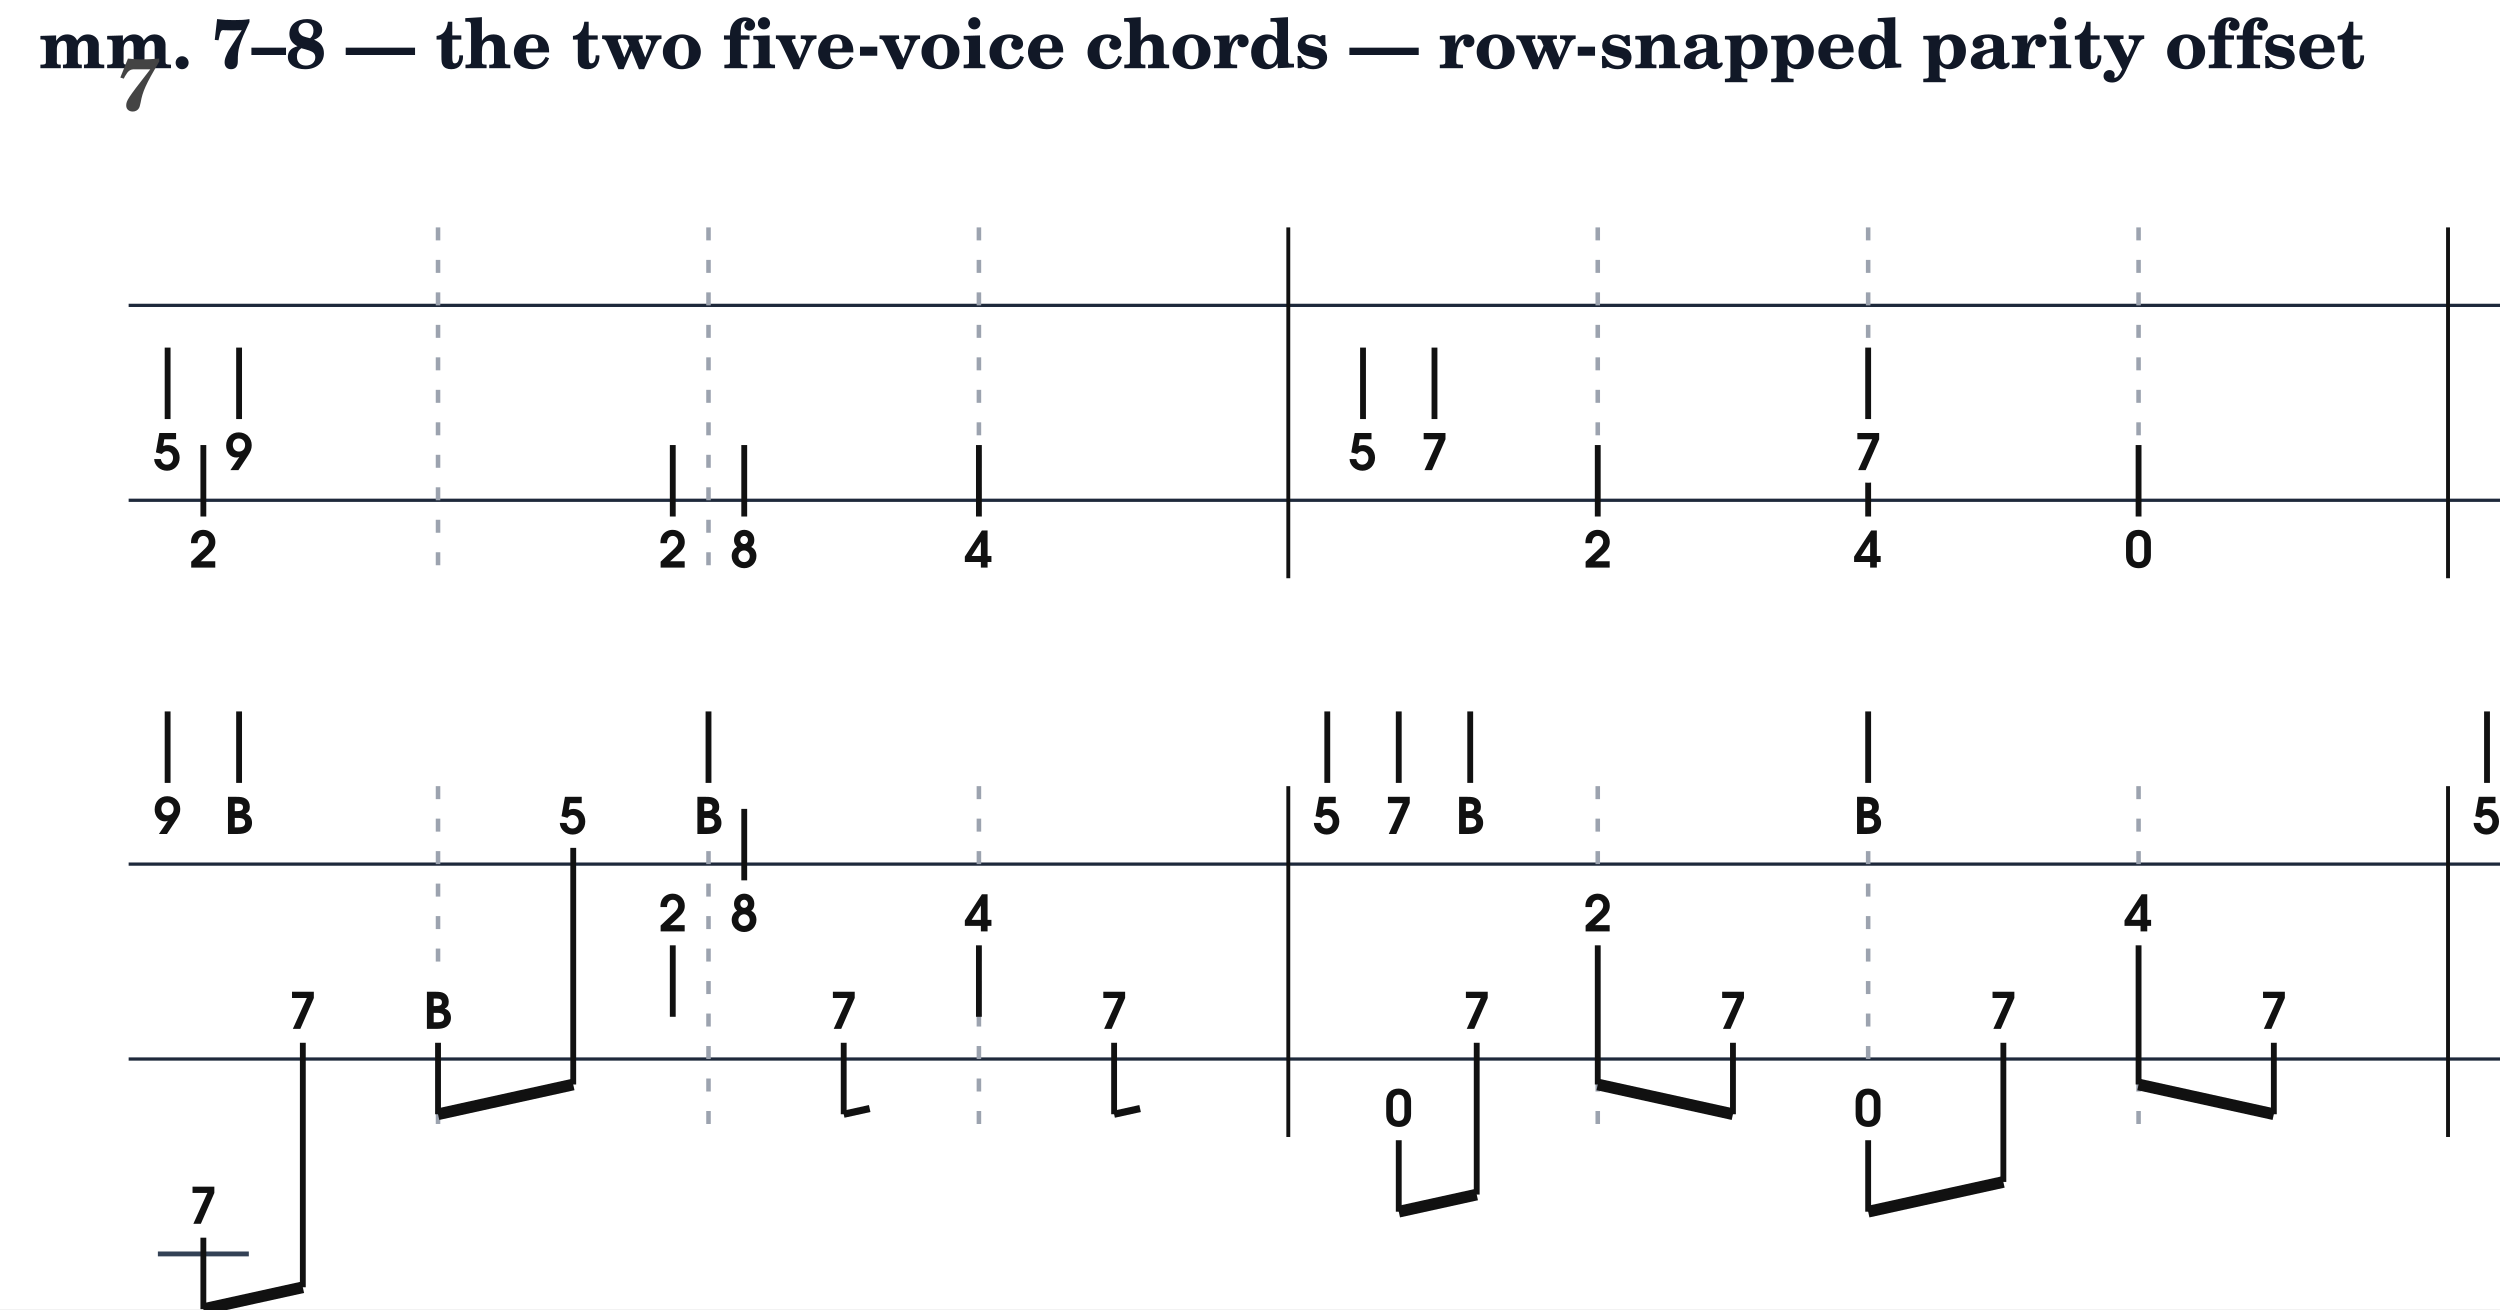
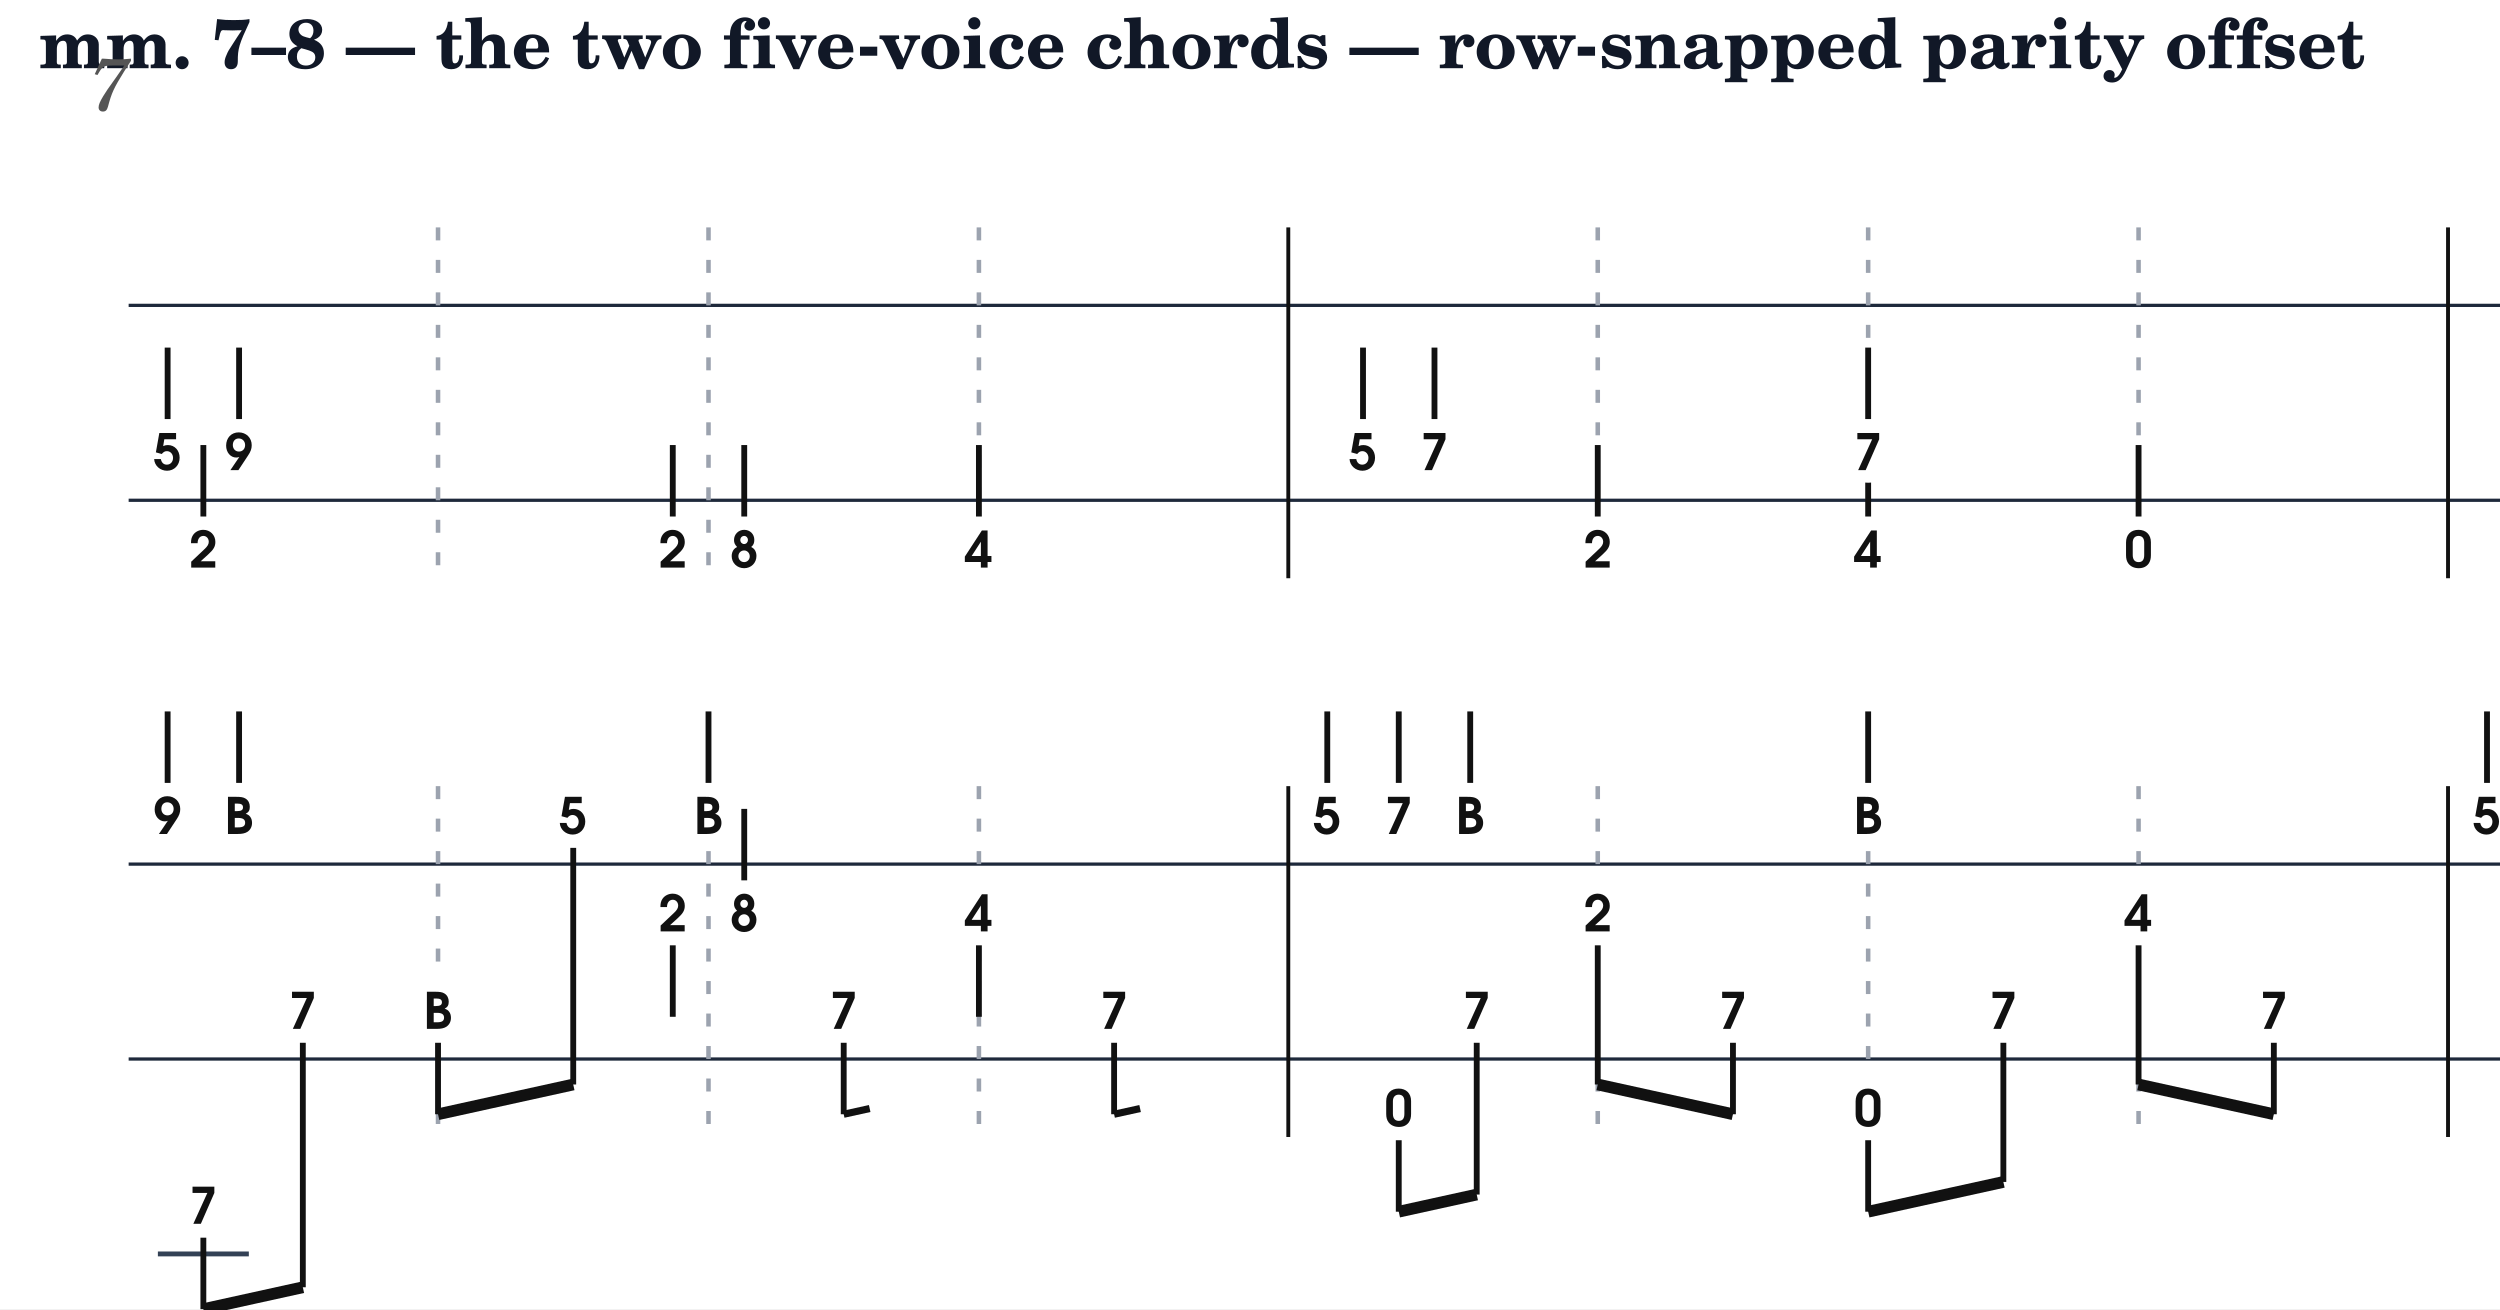
<svg xmlns="http://www.w3.org/2000/svg" viewBox="16.00 540.26 384.79 201.50" width="384.79pt" height="201.50pt" style="background:#FFFFFF;">
  <defs>
    <style>
      .janko-title { font-family: "Century Schoolbook", "Baskerville", "Liberation Serif", "DejaVu Serif", "Times New Roman", Georgia, serif; font-weight: 600; font-size: 11pt; letter-spacing: 0.3px; fill: #111111; }
      .janko-subtitle { font-family: "Century Schoolbook", "Baskerville", "Liberation Serif", "DejaVu Serif", "Times New Roman", Georgia, serif; font-style: italic; font-size: 8.5pt; fill: #333333; }
      .janko-meta { font-family: "Century Schoolbook", "Baskerville", "Liberation Serif", "DejaVu Serif", "Times New Roman", Georgia, serif; font-style: italic; font-size: 8pt; fill: #222222; }
-       .janko-measure-num { font-family: "Century Schoolbook", "Baskerville", "Liberation Serif", "DejaVu Serif", "Times New Roman", Georgia, serif; font-style: italic; font-size: 8.5pt; fill: #444444; font-weight: bold; }
+       .janko-running-head { font-family: "Century Schoolbook", "Baskerville", "Liberation Serif", "DejaVu Serif", "Times New Roman", Georgia, serif; font-style: italic; font-size: 7pt; fill: #555555; }
+       .janko-page-num { font-family: "Century Schoolbook", "Baskerville", "Liberation Serif", "DejaVu Serif", "Times New Roman", Georgia, serif; font-style: italic; font-size: 8pt; fill: #666666; font-weight: 400; }
+       .janko-measure-num { font-family: "Century Schoolbook", "Baskerville", "Liberation Serif", "DejaVu Serif", "Times New Roman", Georgia, serif; font-style: italic; font-size: 8.5pt; fill: #555555; font-weight: normal; }
      .janko-octave-label { font-family: "DejaVu Sans Mono", monospace; font-size: 7.5pt; font-weight: bold; fill: #6B7280; }
      .janko-hand-label { font-family: "Century Schoolbook", "Baskerville", "Liberation Serif", "DejaVu Serif", "Times New Roman", Georgia, serif; font-style: italic; font-size: 8pt; fill: #555555; }
      .janko-ts-num { font-family: "Century Schoolbook", "Baskerville", "Liberation Serif", "DejaVu Serif", "Times New Roman", Georgia, serif; font-weight: bold; font-size: 14pt; fill: #111111; text-anchor: middle; }
      .janko-caption { font-family: "Century Schoolbook", "Baskerville", "Liberation Serif", "DejaVu Serif", "Times New Roman", Georgia, serif; font-weight: 600; font-size: 8pt; fill: #111827; }
      .janko-caption-sub { font-family: "Century Schoolbook", "Baskerville", "Liberation Serif", "DejaVu Serif", "Times New Roman", Georgia, serif; font-style: italic; font-size: 7.5pt; fill: #4B5563; }
      .janko-digit { font-family: "URW Gothic", "Century Gothic", "ITC Avant Garde Gothic", "Avant Garde", sans-serif; text-anchor: middle; font-weight: bold; }
    </style>
  </defs>
  <rect x="16.00" y="540.26" width="384.79" height="201.50" fill="#FFFFFF" />
  <text x="22.00" y="550.76" class="janko-caption" font-size="7.00pt">mm. 7–8 — the two five-voice chords — row-snapped parity offset</text>
  <g class="janko-crop-body">
    <g id="system-3">
-       <text class="janko-measure-num" x="33.80" y="557.26">7</text>
+       <text class="janko-measure-num" x="29.80" y="557.26">7</text>
      <g class="janko-staff-lines">
        <line x1="35.80" y1="587.26" x2="571.28" y2="587.26" stroke="#1E293B" stroke-width="0.50" />
        <line x1="35.80" y1="703.26" x2="571.28" y2="703.26" stroke="#1E293B" stroke-width="0.50" />
        <line x1="35.80" y1="617.26" x2="571.28" y2="617.26" stroke="#1E293B" stroke-width="0.50" />
        <line x1="35.80" y1="673.26" x2="571.28" y2="673.26" stroke="#1E293B" stroke-width="0.50" />
      </g>
      <g class="janko-beat-grid">
        <line class="janko-beat-line" x1="83.42" y1="575.26" x2="83.42" y2="629.26" stroke="#9CA3AF" stroke-width="0.70" stroke-dasharray="2,3" />
        <line class="janko-beat-line" x1="83.42" y1="661.26" x2="83.42" y2="715.26" stroke="#9CA3AF" stroke-width="0.70" stroke-dasharray="2,3" />
        <line class="janko-beat-line" x1="125.05" y1="575.26" x2="125.05" y2="629.26" stroke="#9CA3AF" stroke-width="0.70" stroke-dasharray="2,3" />
        <line class="janko-beat-line" x1="125.05" y1="661.26" x2="125.05" y2="715.26" stroke="#9CA3AF" stroke-width="0.70" stroke-dasharray="2,3" />
        <line class="janko-beat-line" x1="166.67" y1="575.26" x2="166.67" y2="629.26" stroke="#9CA3AF" stroke-width="0.70" stroke-dasharray="2,3" />
        <line class="janko-beat-line" x1="166.67" y1="661.26" x2="166.67" y2="715.26" stroke="#9CA3AF" stroke-width="0.70" stroke-dasharray="2,3" />
        <line class="janko-beat-line" x1="261.92" y1="575.26" x2="261.92" y2="629.26" stroke="#9CA3AF" stroke-width="0.70" stroke-dasharray="2,3" />
        <line class="janko-beat-line" x1="261.92" y1="661.26" x2="261.92" y2="715.26" stroke="#9CA3AF" stroke-width="0.70" stroke-dasharray="2,3" />
        <line class="janko-beat-line" x1="303.54" y1="575.26" x2="303.54" y2="629.26" stroke="#9CA3AF" stroke-width="0.70" stroke-dasharray="2,3" />
        <line class="janko-beat-line" x1="303.54" y1="661.26" x2="303.54" y2="715.26" stroke="#9CA3AF" stroke-width="0.70" stroke-dasharray="2,3" />
        <line class="janko-beat-line" x1="345.16" y1="575.26" x2="345.16" y2="629.26" stroke="#9CA3AF" stroke-width="0.70" stroke-dasharray="2,3" />
        <line class="janko-beat-line" x1="345.16" y1="661.26" x2="345.16" y2="715.26" stroke="#9CA3AF" stroke-width="0.70" stroke-dasharray="2,3" />
        <line class="janko-beat-line" x1="440.41" y1="575.26" x2="440.41" y2="629.26" stroke="#9CA3AF" stroke-width="0.70" stroke-dasharray="2,3" />
        <line class="janko-beat-line" x1="440.41" y1="661.26" x2="440.41" y2="715.26" stroke="#9CA3AF" stroke-width="0.70" stroke-dasharray="2,3" />
        <line class="janko-beat-line" x1="482.03" y1="575.26" x2="482.03" y2="629.26" stroke="#9CA3AF" stroke-width="0.70" stroke-dasharray="2,3" />
        <line class="janko-beat-line" x1="482.03" y1="661.26" x2="482.03" y2="715.26" stroke="#9CA3AF" stroke-width="0.70" stroke-dasharray="2,3" />
        <line class="janko-beat-line" x1="523.66" y1="575.26" x2="523.66" y2="629.26" stroke="#9CA3AF" stroke-width="0.70" stroke-dasharray="2,3" />
        <line class="janko-beat-line" x1="523.66" y1="661.26" x2="523.66" y2="715.26" stroke="#9CA3AF" stroke-width="0.70" stroke-dasharray="2,3" />
      </g>
      <g class="janko-barlines">
        <line class="janko-barline" x1="214.29" y1="575.26" x2="214.29" y2="629.26" stroke="#111111" stroke-width="0.60" />
        <line class="janko-barline" x1="214.29" y1="661.26" x2="214.29" y2="715.26" stroke="#111111" stroke-width="0.60" />
        <line class="janko-barline" x1="392.79" y1="575.26" x2="392.79" y2="629.26" stroke="#111111" stroke-width="0.60" />
        <line class="janko-barline" x1="392.79" y1="661.26" x2="392.79" y2="715.26" stroke="#111111" stroke-width="0.60" />
-         <line class="janko-barline" x1="571.28" y1="575.26" x2="571.28" y2="629.26" stroke="#111111" stroke-width="1.05" />
-         <line class="janko-barline" x1="571.28" y1="661.26" x2="571.28" y2="715.26" stroke="#111111" stroke-width="1.05" />
+         <line class="janko-barline" x1="571.28" y1="575.26" x2="571.28" y2="715.26" stroke="#111111" stroke-width="1.05" />
      </g>
      <g class="janko-notes">
        <g class="janko-ledger-layer">
          <line class="janko-ledger" x1="40.30" y1="733.26" x2="54.30" y2="733.26" stroke="#334155" stroke-width="0.75" />
        </g>
        <g class="janko-beam-group">
          <line class="janko-stem" x1="47.30" y1="730.76" x2="47.30" y2="741.76" stroke="#111111" stroke-width="0.90" />
          <line class="janko-stem" x1="62.61" y1="700.76" x2="62.61" y2="738.39" stroke="#111111" stroke-width="0.90" />
          <line class="janko-beam" x1="47.30" y1="741.76" x2="62.61" y2="738.39" stroke="#111111" stroke-width="1.80" stroke-linecap="butt" />
        </g>
        <g class="janko-beam-group">
          <line class="janko-stem" x1="83.42" y1="700.76" x2="83.42" y2="711.76" stroke="#111111" stroke-width="0.90" />
          <line class="janko-stem" x1="104.23" y1="670.76" x2="104.23" y2="707.18" stroke="#111111" stroke-width="0.90" />
          <line class="janko-beam" x1="83.42" y1="711.76" x2="104.23" y2="707.18" stroke="#111111" stroke-width="1.80" stroke-linecap="butt" />
        </g>
        <g class="janko-beam-group">
          <line class="janko-stem" x1="231.29" y1="715.76" x2="231.29" y2="726.76" stroke="#111111" stroke-width="0.90" />
          <line class="janko-stem" x1="243.29" y1="700.76" x2="243.29" y2="724.12" stroke="#111111" stroke-width="0.90" />
          <line class="janko-beam" x1="231.29" y1="726.76" x2="243.29" y2="724.12" stroke="#111111" stroke-width="1.80" stroke-linecap="butt" />
        </g>
        <g class="janko-beam-group">
          <line class="janko-stem" x1="261.92" y1="685.76" x2="261.92" y2="707.18" stroke="#111111" stroke-width="0.90" />
          <line class="janko-stem" x1="282.73" y1="700.76" x2="282.73" y2="711.76" stroke="#111111" stroke-width="0.90" />
          <line class="janko-beam" x1="261.92" y1="707.18" x2="282.73" y2="711.76" stroke="#111111" stroke-width="1.80" stroke-linecap="butt" />
        </g>
        <g class="janko-beam-group">
          <line class="janko-stem" x1="303.54" y1="715.76" x2="303.54" y2="726.76" stroke="#111111" stroke-width="0.90" />
          <line class="janko-stem" x1="324.35" y1="700.76" x2="324.35" y2="722.18" stroke="#111111" stroke-width="0.90" />
          <line class="janko-beam" x1="303.54" y1="726.76" x2="324.35" y2="722.18" stroke="#111111" stroke-width="1.80" stroke-linecap="butt" />
        </g>
        <g class="janko-beam-group">
          <line class="janko-stem" x1="345.16" y1="685.76" x2="345.16" y2="707.18" stroke="#111111" stroke-width="0.90" />
          <line class="janko-stem" x1="365.98" y1="700.76" x2="365.98" y2="711.76" stroke="#111111" stroke-width="0.90" />
          <line class="janko-beam" x1="345.16" y1="707.18" x2="365.98" y2="711.76" stroke="#111111" stroke-width="1.80" stroke-linecap="butt" />
        </g>
        <g class="janko-beam-group">
          <line class="janko-stem" x1="409.79" y1="715.76" x2="409.79" y2="726.76" stroke="#111111" stroke-width="0.90" />
          <line class="janko-stem" x1="421.79" y1="700.76" x2="421.79" y2="724.12" stroke="#111111" stroke-width="0.90" />
          <line class="janko-beam" x1="409.79" y1="726.76" x2="421.79" y2="724.12" stroke="#111111" stroke-width="1.80" stroke-linecap="butt" />
        </g>
        <g class="janko-beam-group">
          <line class="janko-stem" x1="440.41" y1="685.76" x2="440.41" y2="707.18" stroke="#111111" stroke-width="0.90" />
          <line class="janko-stem" x1="461.22" y1="700.76" x2="461.22" y2="711.76" stroke="#111111" stroke-width="0.90" />
          <line class="janko-beam" x1="440.41" y1="707.18" x2="461.22" y2="711.76" stroke="#111111" stroke-width="1.80" stroke-linecap="butt" />
        </g>
        <g class="janko-beam-group">
          <line class="janko-stem" x1="482.03" y1="715.76" x2="482.03" y2="726.76" stroke="#111111" stroke-width="0.90" />
          <line class="janko-stem" x1="502.85" y1="700.76" x2="502.85" y2="722.18" stroke="#111111" stroke-width="0.90" />
          <line class="janko-beam" x1="482.03" y1="726.76" x2="502.85" y2="722.18" stroke="#111111" stroke-width="1.80" stroke-linecap="butt" />
        </g>
        <g class="janko-beam-group">
          <line class="janko-stem" x1="523.66" y1="670.76" x2="523.66" y2="707.18" stroke="#111111" stroke-width="0.90" />
          <line class="janko-stem" x1="544.47" y1="700.76" x2="544.47" y2="711.76" stroke="#111111" stroke-width="0.90" />
          <line class="janko-beam" x1="523.66" y1="707.18" x2="544.47" y2="711.76" stroke="#111111" stroke-width="1.80" stroke-linecap="butt" />
        </g>
        <line class="janko-stem" x1="47.30" y1="619.76" x2="47.30" y2="608.76" stroke="#111111" stroke-width="0.90" />
        <line class="janko-stem" x1="41.80" y1="604.76" x2="41.80" y2="593.76" stroke="#111111" stroke-width="0.90" />
        <line class="janko-stem" x1="41.80" y1="660.76" x2="41.80" y2="649.76" stroke="#111111" stroke-width="0.90" />
        <line class="janko-stem" x1="52.80" y1="604.76" x2="52.80" y2="593.76" stroke="#111111" stroke-width="0.90" />
        <line class="janko-stem" x1="52.80" y1="660.76" x2="52.80" y2="649.76" stroke="#111111" stroke-width="0.90" />
        <line class="janko-stem" x1="119.55" y1="685.76" x2="119.55" y2="696.76" stroke="#111111" stroke-width="0.90" />
        <line class="janko-stem" x1="119.55" y1="619.76" x2="119.55" y2="608.76" stroke="#111111" stroke-width="0.90" />
        <line class="janko-stem" x1="130.55" y1="675.76" x2="130.55" y2="664.76" stroke="#111111" stroke-width="0.90" />
        <line class="janko-stem" x1="130.55" y1="619.76" x2="130.55" y2="608.76" stroke="#111111" stroke-width="0.90" />
        <line class="janko-stem" x1="125.05" y1="660.76" x2="125.05" y2="649.76" stroke="#111111" stroke-width="0.90" />
        <line class="janko-stem" x1="145.86" y1="700.76" x2="145.86" y2="711.76" stroke="#111111" stroke-width="0.90" />
        <line class="janko-flag" data-stem-x="145.86" data-flag-index="1" x1="145.86" y1="711.76" x2="149.86" y2="710.88" stroke="#111111" stroke-width="1.10" stroke-linecap="butt" data-subdivision-style="kinetic-tab-beam" />
        <line class="janko-stem" x1="166.67" y1="685.76" x2="166.67" y2="696.76" stroke="#111111" stroke-width="0.90" />
        <line class="janko-stem" x1="166.67" y1="619.76" x2="166.67" y2="608.76" stroke="#111111" stroke-width="0.90" />
        <line class="janko-stem" x1="187.48" y1="700.76" x2="187.48" y2="711.76" stroke="#111111" stroke-width="0.90" />
        <line class="janko-flag" data-stem-x="187.48" data-flag-index="1" x1="187.48" y1="711.76" x2="191.48" y2="710.88" stroke="#111111" stroke-width="1.10" stroke-linecap="butt" data-subdivision-style="kinetic-tab-beam" />
        <line class="janko-stem" x1="220.29" y1="660.76" x2="220.29" y2="649.76" stroke="#111111" stroke-width="0.90" />
        <line class="janko-stem" x1="225.79" y1="604.76" x2="225.79" y2="593.76" stroke="#111111" stroke-width="0.90" />
        <line class="janko-stem" x1="231.29" y1="660.76" x2="231.29" y2="649.76" stroke="#111111" stroke-width="0.90" />
        <line class="janko-stem" x1="236.79" y1="604.76" x2="236.79" y2="593.76" stroke="#111111" stroke-width="0.90" />
        <line class="janko-stem" x1="242.29" y1="660.76" x2="242.29" y2="649.76" stroke="#111111" stroke-width="0.90" />
        <line class="janko-stem" x1="261.92" y1="619.76" x2="261.92" y2="608.76" stroke="#111111" stroke-width="0.90" />
        <line class="janko-stem" x1="303.54" y1="619.76" x2="303.54" y2="608.76" stroke="#111111" stroke-width="0.90" />
        <line class="janko-stem" x1="303.54" y1="604.76" x2="303.54" y2="593.76" stroke="#111111" stroke-width="0.90" />
        <line class="janko-stem" x1="303.54" y1="660.76" x2="303.54" y2="649.76" stroke="#111111" stroke-width="0.90" />
        <line class="janko-stem" x1="345.16" y1="619.76" x2="345.16" y2="608.76" stroke="#111111" stroke-width="0.90" />
        <line class="janko-stem" x1="398.79" y1="660.76" x2="398.79" y2="649.76" stroke="#111111" stroke-width="0.90" />
        <line class="janko-stem" x1="404.29" y1="604.76" x2="404.29" y2="593.76" stroke="#111111" stroke-width="0.90" />
        <line class="janko-stem" x1="409.79" y1="660.76" x2="409.79" y2="649.76" stroke="#111111" stroke-width="0.90" />
        <line class="janko-stem" x1="415.29" y1="604.76" x2="415.29" y2="593.76" stroke="#111111" stroke-width="0.90" />
        <line class="janko-stem" x1="420.79" y1="660.76" x2="420.79" y2="649.76" stroke="#111111" stroke-width="0.90" />
        <line class="janko-stem" x1="523.66" y1="619.76" x2="523.66" y2="608.76" stroke="#111111" stroke-width="0.90" />
        <circle class="janko-knockout" cx="47.30" cy="624.76" r="4.80" fill="#FFFFFF" />
        <text class="janko-digit" x="47.30" y="627.62" font-weight="800" font-size="5.8pt" fill="#111111">2</text>
        <circle class="janko-knockout" cx="41.80" cy="609.76" r="4.80" fill="#FFFFFF" />
        <text class="janko-digit" x="41.80" y="612.62" font-weight="700" font-size="5.8pt" fill="#111111">5</text>
        <circle class="janko-knockout" cx="47.30" cy="725.76" r="4.80" fill="#FFFFFF" />
        <text class="janko-digit" x="47.30" y="728.62" font-weight="700" font-size="5.8pt" fill="#111111">7</text>
        <circle class="janko-knockout" cx="41.80" cy="665.76" r="4.80" fill="#FFFFFF" />
        <text class="janko-digit" x="41.80" y="668.62" font-weight="700" font-size="5.8pt" fill="#111111">9</text>
        <circle class="janko-knockout" cx="52.80" cy="609.76" r="4.80" fill="#FFFFFF" />
        <text class="janko-digit" x="52.80" y="612.62" font-weight="700" font-size="5.8pt" fill="#111111">9</text>
        <circle class="janko-knockout" cx="52.80" cy="665.76" r="4.80" fill="#FFFFFF" />
        <text class="janko-digit" x="52.80" y="668.62" font-weight="700" font-size="5.8pt" fill="#111111">B</text>
        <circle class="janko-knockout" cx="62.61" cy="695.76" r="4.80" fill="#FFFFFF" />
        <text class="janko-digit" x="62.61" y="698.62" font-weight="700" font-size="5.8pt" fill="#111111">7</text>
        <circle class="janko-knockout" cx="83.42" cy="695.76" r="4.80" fill="#FFFFFF" />
        <text class="janko-digit" x="83.42" y="698.62" font-weight="700" font-size="5.8pt" fill="#111111">B</text>
        <circle class="janko-knockout" cx="104.23" cy="665.76" r="4.80" fill="#FFFFFF" />
        <text class="janko-digit" x="104.23" y="668.62" font-weight="700" font-size="5.8pt" fill="#111111">5</text>
        <circle class="janko-knockout" cx="119.55" cy="680.76" r="4.80" fill="#FFFFFF" />
        <text class="janko-digit" x="119.55" y="683.62" font-weight="800" font-size="5.8pt" fill="#111111">2</text>
        <circle class="janko-knockout" cx="119.55" cy="624.76" r="4.80" fill="#FFFFFF" />
        <text class="janko-digit" x="119.55" y="627.62" font-weight="800" font-size="5.8pt" fill="#111111">2</text>
        <circle class="janko-knockout" cx="130.55" cy="680.76" r="4.80" fill="#FFFFFF" />
        <text class="janko-digit" x="130.55" y="683.62" font-weight="800" font-size="5.8pt" fill="#111111">8</text>
        <circle class="janko-knockout" cx="130.55" cy="624.76" r="4.80" fill="#FFFFFF" />
        <text class="janko-digit" x="130.55" y="627.62" font-weight="800" font-size="5.8pt" fill="#111111">8</text>
        <circle class="janko-knockout" cx="125.05" cy="665.76" r="4.80" fill="#FFFFFF" />
        <text class="janko-digit" x="125.05" y="668.62" font-weight="700" font-size="5.8pt" fill="#111111">B</text>
        <circle class="janko-knockout" cx="145.86" cy="695.76" r="4.80" fill="#FFFFFF" />
        <text class="janko-digit" x="145.86" y="698.62" font-weight="700" font-size="5.8pt" fill="#111111">7</text>
        <circle class="janko-knockout" cx="166.67" cy="680.76" r="4.80" fill="#FFFFFF" />
        <text class="janko-digit" x="166.67" y="683.62" font-weight="800" font-size="5.8pt" fill="#111111">4</text>
        <circle class="janko-knockout" cx="166.67" cy="624.76" r="4.80" fill="#FFFFFF" />
        <text class="janko-digit" x="166.67" y="627.62" font-weight="800" font-size="5.8pt" fill="#111111">4</text>
        <circle class="janko-knockout" cx="187.48" cy="695.76" r="4.80" fill="#FFFFFF" />
        <text class="janko-digit" x="187.48" y="698.62" font-weight="700" font-size="5.8pt" fill="#111111">7</text>
        <circle class="janko-knockout" cx="231.29" cy="710.76" r="4.80" fill="#FFFFFF" />
        <text class="janko-digit" x="231.29" y="713.62" font-weight="800" font-size="5.8pt" fill="#111111">0</text>
        <circle class="janko-knockout" cx="220.29" cy="665.76" r="4.80" fill="#FFFFFF" />
        <text class="janko-digit" x="220.29" y="668.62" font-weight="700" font-size="5.8pt" fill="#111111">5</text>
        <circle class="janko-knockout" cx="225.79" cy="609.76" r="4.80" fill="#FFFFFF" />
        <text class="janko-digit" x="225.79" y="612.62" font-weight="700" font-size="5.8pt" fill="#111111">5</text>
        <circle class="janko-knockout" cx="231.29" cy="665.76" r="4.80" fill="#FFFFFF" />
        <text class="janko-digit" x="231.29" y="668.62" font-weight="700" font-size="5.8pt" fill="#111111">7</text>
        <circle class="janko-knockout" cx="236.79" cy="609.76" r="4.80" fill="#FFFFFF" />
        <text class="janko-digit" x="236.79" y="612.62" font-weight="700" font-size="5.8pt" fill="#111111">7</text>
        <circle class="janko-knockout" cx="242.29" cy="665.76" r="4.80" fill="#FFFFFF" />
        <text class="janko-digit" x="242.29" y="668.62" font-weight="700" font-size="5.8pt" fill="#111111">B</text>
        <circle class="janko-knockout" cx="243.29" cy="695.76" r="4.80" fill="#FFFFFF" />
        <text class="janko-digit" x="243.29" y="698.62" font-weight="700" font-size="5.8pt" fill="#111111">7</text>
        <circle class="janko-knockout" cx="261.92" cy="680.76" r="4.80" fill="#FFFFFF" />
        <text class="janko-digit" x="261.92" y="683.62" font-weight="800" font-size="5.8pt" fill="#111111">2</text>
        <circle class="janko-knockout" cx="261.92" cy="624.76" r="4.80" fill="#FFFFFF" />
        <text class="janko-digit" x="261.92" y="627.62" font-weight="800" font-size="5.8pt" fill="#111111">2</text>
        <circle class="janko-knockout" cx="282.73" cy="695.76" r="4.80" fill="#FFFFFF" />
        <text class="janko-digit" x="282.73" y="698.62" font-weight="700" font-size="5.8pt" fill="#111111">7</text>
        <circle class="janko-knockout" cx="303.54" cy="710.76" r="4.80" fill="#FFFFFF" />
        <text class="janko-digit" x="303.54" y="713.62" font-weight="800" font-size="5.8pt" fill="#111111">0</text>
        <circle class="janko-knockout" cx="303.54" cy="624.76" r="4.80" fill="#FFFFFF" />
        <text class="janko-digit" x="303.54" y="627.62" font-weight="800" font-size="5.8pt" fill="#111111">4</text>
        <circle class="janko-knockout" cx="303.54" cy="609.76" r="4.80" fill="#FFFFFF" />
        <text class="janko-digit" x="303.54" y="612.62" font-weight="700" font-size="5.8pt" fill="#111111">7</text>
        <circle class="janko-knockout" cx="303.54" cy="665.76" r="4.80" fill="#FFFFFF" />
        <text class="janko-digit" x="303.54" y="668.62" font-weight="700" font-size="5.8pt" fill="#111111">B</text>
        <circle class="janko-knockout" cx="324.35" cy="695.76" r="4.80" fill="#FFFFFF" />
        <text class="janko-digit" x="324.35" y="698.62" font-weight="700" font-size="5.8pt" fill="#111111">7</text>
        <circle class="janko-knockout" cx="345.16" cy="624.76" r="4.80" fill="#FFFFFF" />
        <text class="janko-digit" x="345.16" y="627.62" font-weight="800" font-size="5.8pt" fill="#111111">0</text>
        <circle class="janko-knockout" cx="345.16" cy="680.76" r="4.80" fill="#FFFFFF" />
        <text class="janko-digit" x="345.16" y="683.62" font-weight="800" font-size="5.8pt" fill="#111111">4</text>
        <circle class="janko-knockout" cx="365.98" cy="695.76" r="4.80" fill="#FFFFFF" />
        <text class="janko-digit" x="365.98" y="698.62" font-weight="700" font-size="5.8pt" fill="#111111">7</text>
        <circle class="janko-knockout" cx="409.79" cy="710.76" r="4.80" fill="#FFFFFF" />
        <text class="janko-digit" x="409.79" y="713.62" font-weight="800" font-size="5.8pt" fill="#111111">0</text>
        <circle class="janko-knockout" cx="398.79" cy="665.76" r="4.80" fill="#FFFFFF" />
        <text class="janko-digit" x="398.79" y="668.62" font-weight="700" font-size="5.8pt" fill="#111111">5</text>
        <circle class="janko-knockout" cx="404.29" cy="609.76" r="4.80" fill="#FFFFFF" />
        <text class="janko-digit" x="404.29" y="612.62" font-weight="700" font-size="5.8pt" fill="#111111">5</text>
        <circle class="janko-knockout" cx="409.79" cy="665.76" r="4.80" fill="#FFFFFF" />
        <text class="janko-digit" x="409.79" y="668.62" font-weight="700" font-size="5.8pt" fill="#111111">7</text>
        <circle class="janko-knockout" cx="415.29" cy="609.76" r="4.80" fill="#FFFFFF" />
        <text class="janko-digit" x="415.29" y="612.62" font-weight="700" font-size="5.8pt" fill="#111111">7</text>
        <circle class="janko-knockout" cx="420.79" cy="665.76" r="4.80" fill="#FFFFFF" />
        <text class="janko-digit" x="420.79" y="668.62" font-weight="700" font-size="5.8pt" fill="#111111">B</text>
        <circle class="janko-knockout" cx="421.79" cy="695.76" r="4.80" fill="#FFFFFF" />
        <text class="janko-digit" x="421.79" y="698.62" font-weight="700" font-size="5.8pt" fill="#111111">7</text>
        <circle class="janko-knockout" cx="440.41" cy="680.76" r="4.80" fill="#FFFFFF" />
        <text class="janko-digit" x="440.41" y="683.62" font-weight="800" font-size="5.8pt" fill="#111111">2</text>
        <circle class="janko-knockout" cx="461.22" cy="695.76" r="4.80" fill="#FFFFFF" />
        <text class="janko-digit" x="461.22" y="698.62" font-weight="700" font-size="5.8pt" fill="#111111">7</text>
        <circle class="janko-knockout" cx="482.03" cy="710.76" r="4.80" fill="#FFFFFF" />
        <text class="janko-digit" x="482.03" y="713.62" font-weight="800" font-size="5.8pt" fill="#111111">0</text>
        <circle class="janko-knockout" cx="502.85" cy="695.76" r="4.80" fill="#FFFFFF" />
        <text class="janko-digit" x="502.85" y="698.62" font-weight="700" font-size="5.8pt" fill="#111111">7</text>
        <circle class="janko-knockout" cx="523.66" cy="624.76" r="4.80" fill="#FFFFFF" />
        <text class="janko-digit" x="523.66" y="627.62" font-weight="800" font-size="5.8pt" fill="#111111">2</text>
        <circle class="janko-knockout" cx="523.66" cy="665.76" r="4.80" fill="#FFFFFF" />
        <text class="janko-digit" x="523.66" y="668.62" font-weight="700" font-size="5.8pt" fill="#111111">5</text>
        <circle class="janko-knockout" cx="544.47" cy="695.76" r="4.80" fill="#FFFFFF" />
        <text class="janko-digit" x="544.47" y="698.62" font-weight="700" font-size="5.8pt" fill="#111111">7</text>
      </g>
    </g>
  </g>
</svg>
